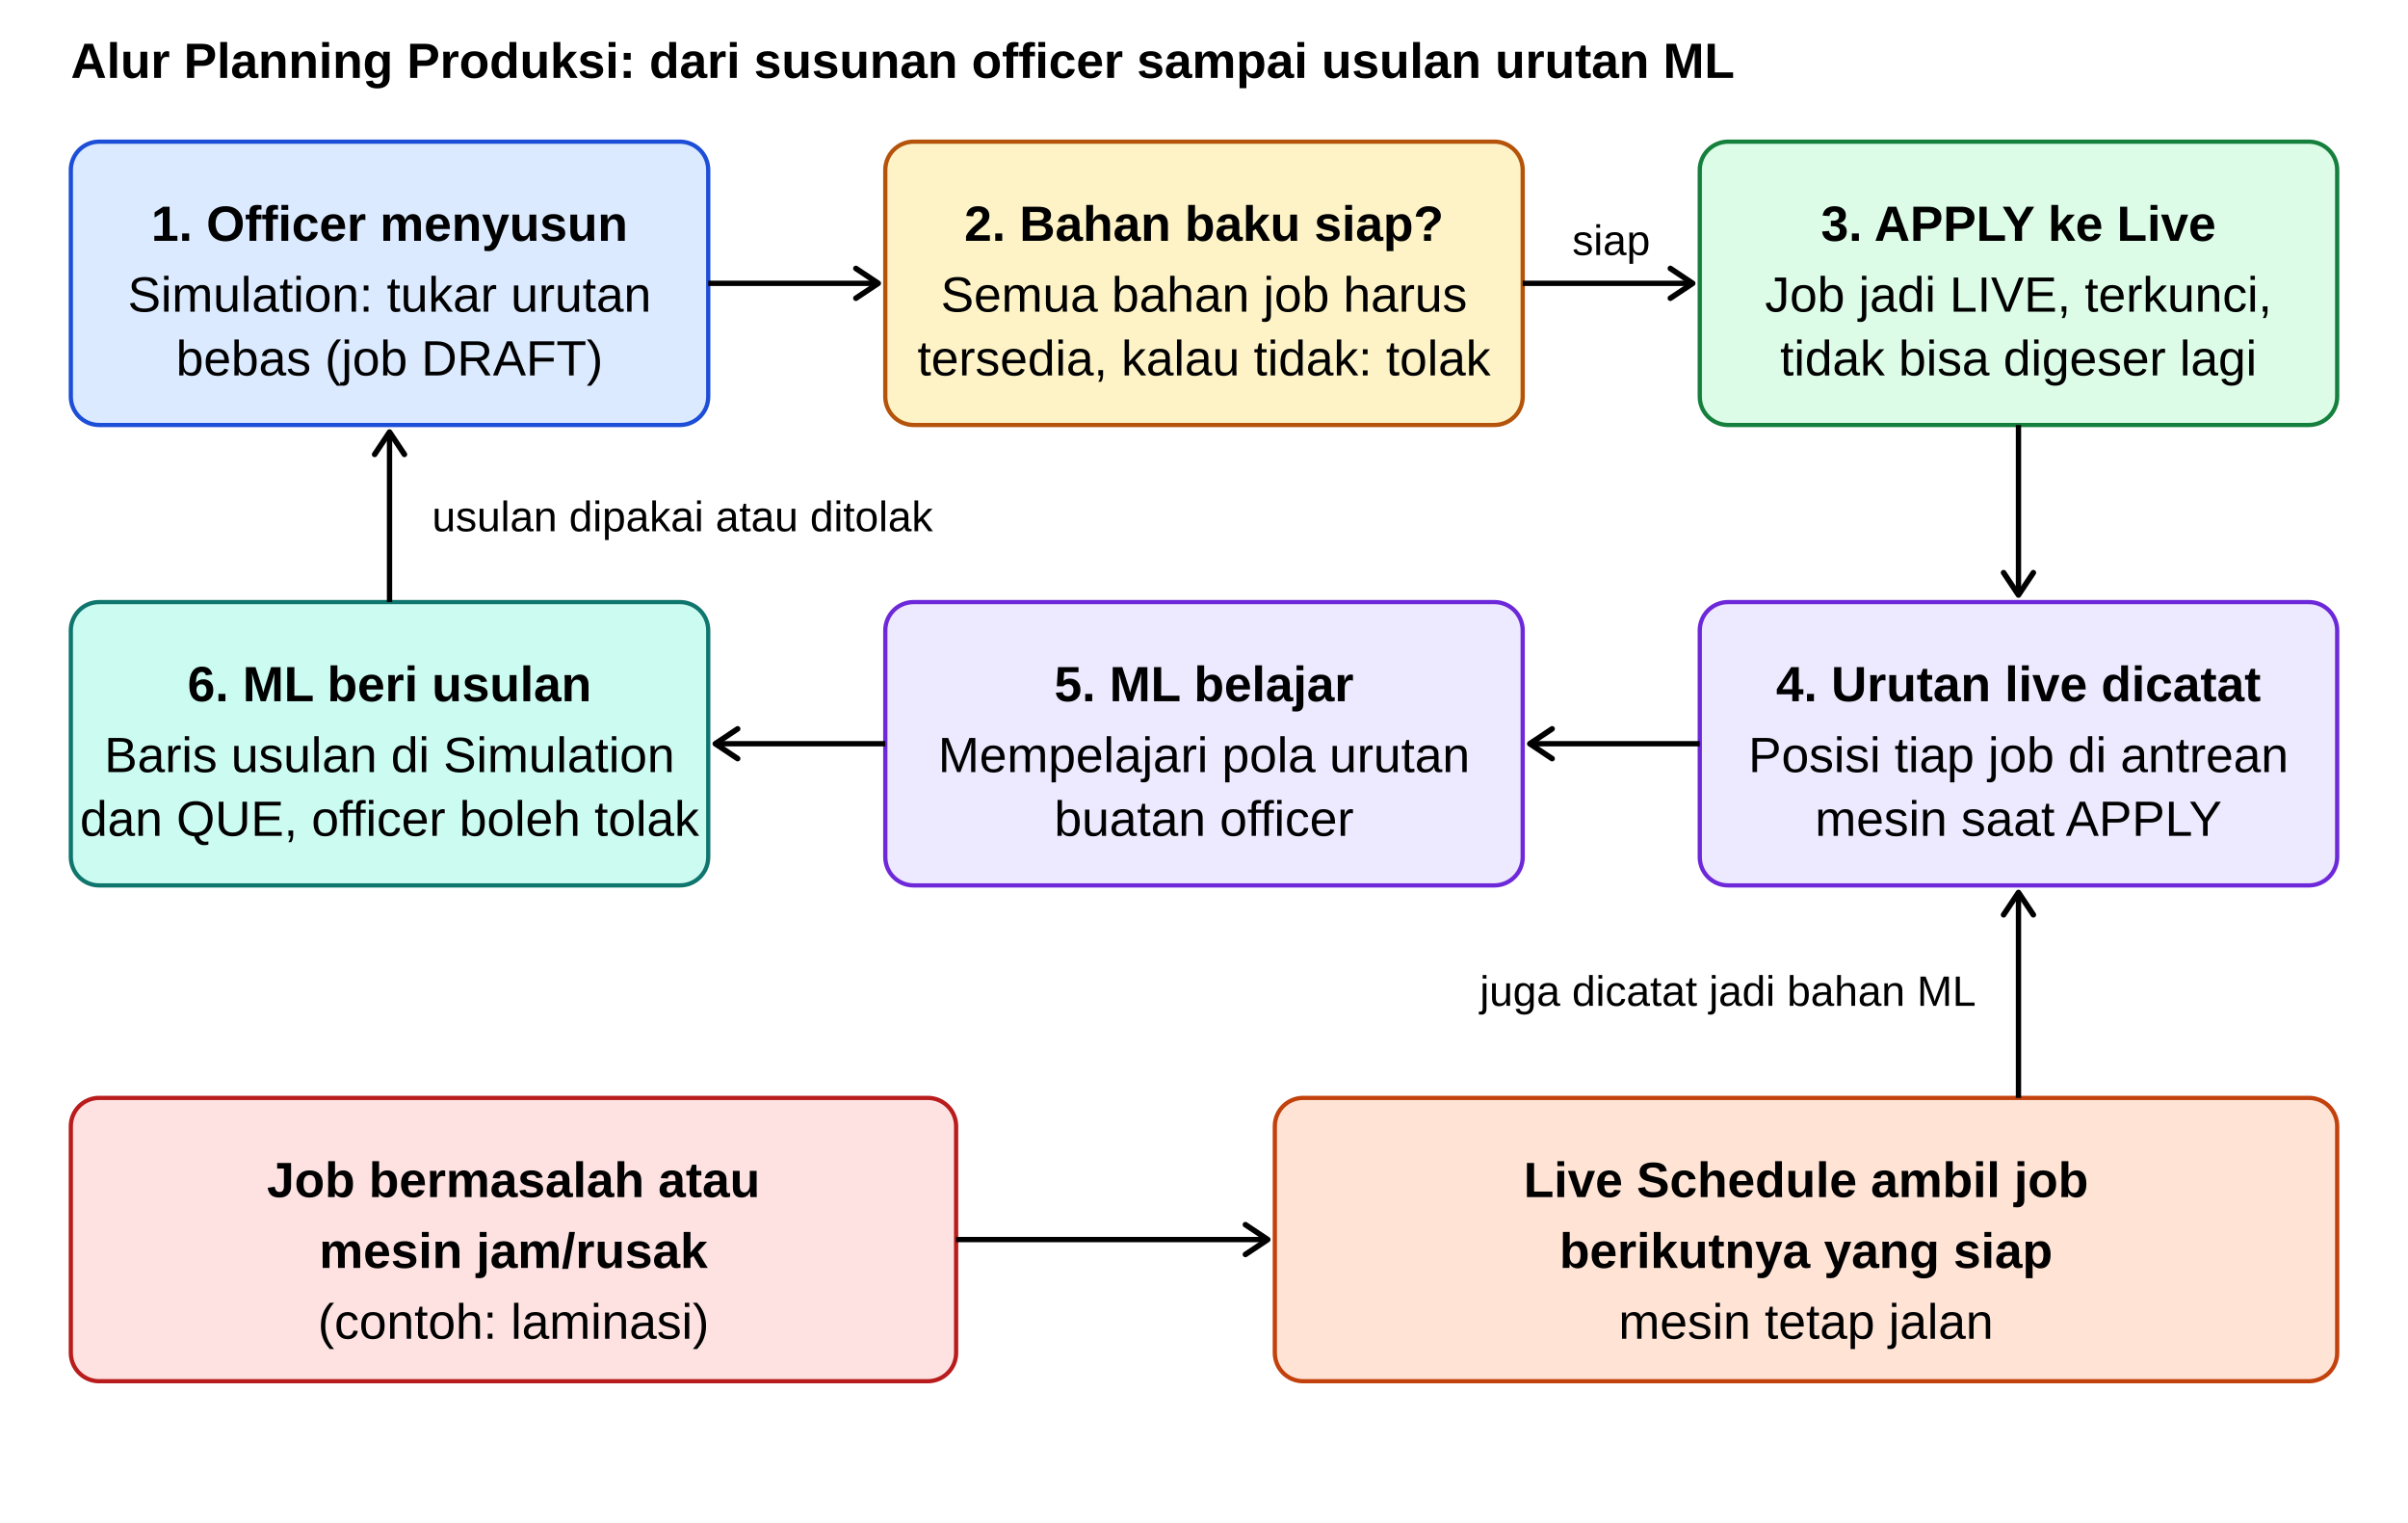
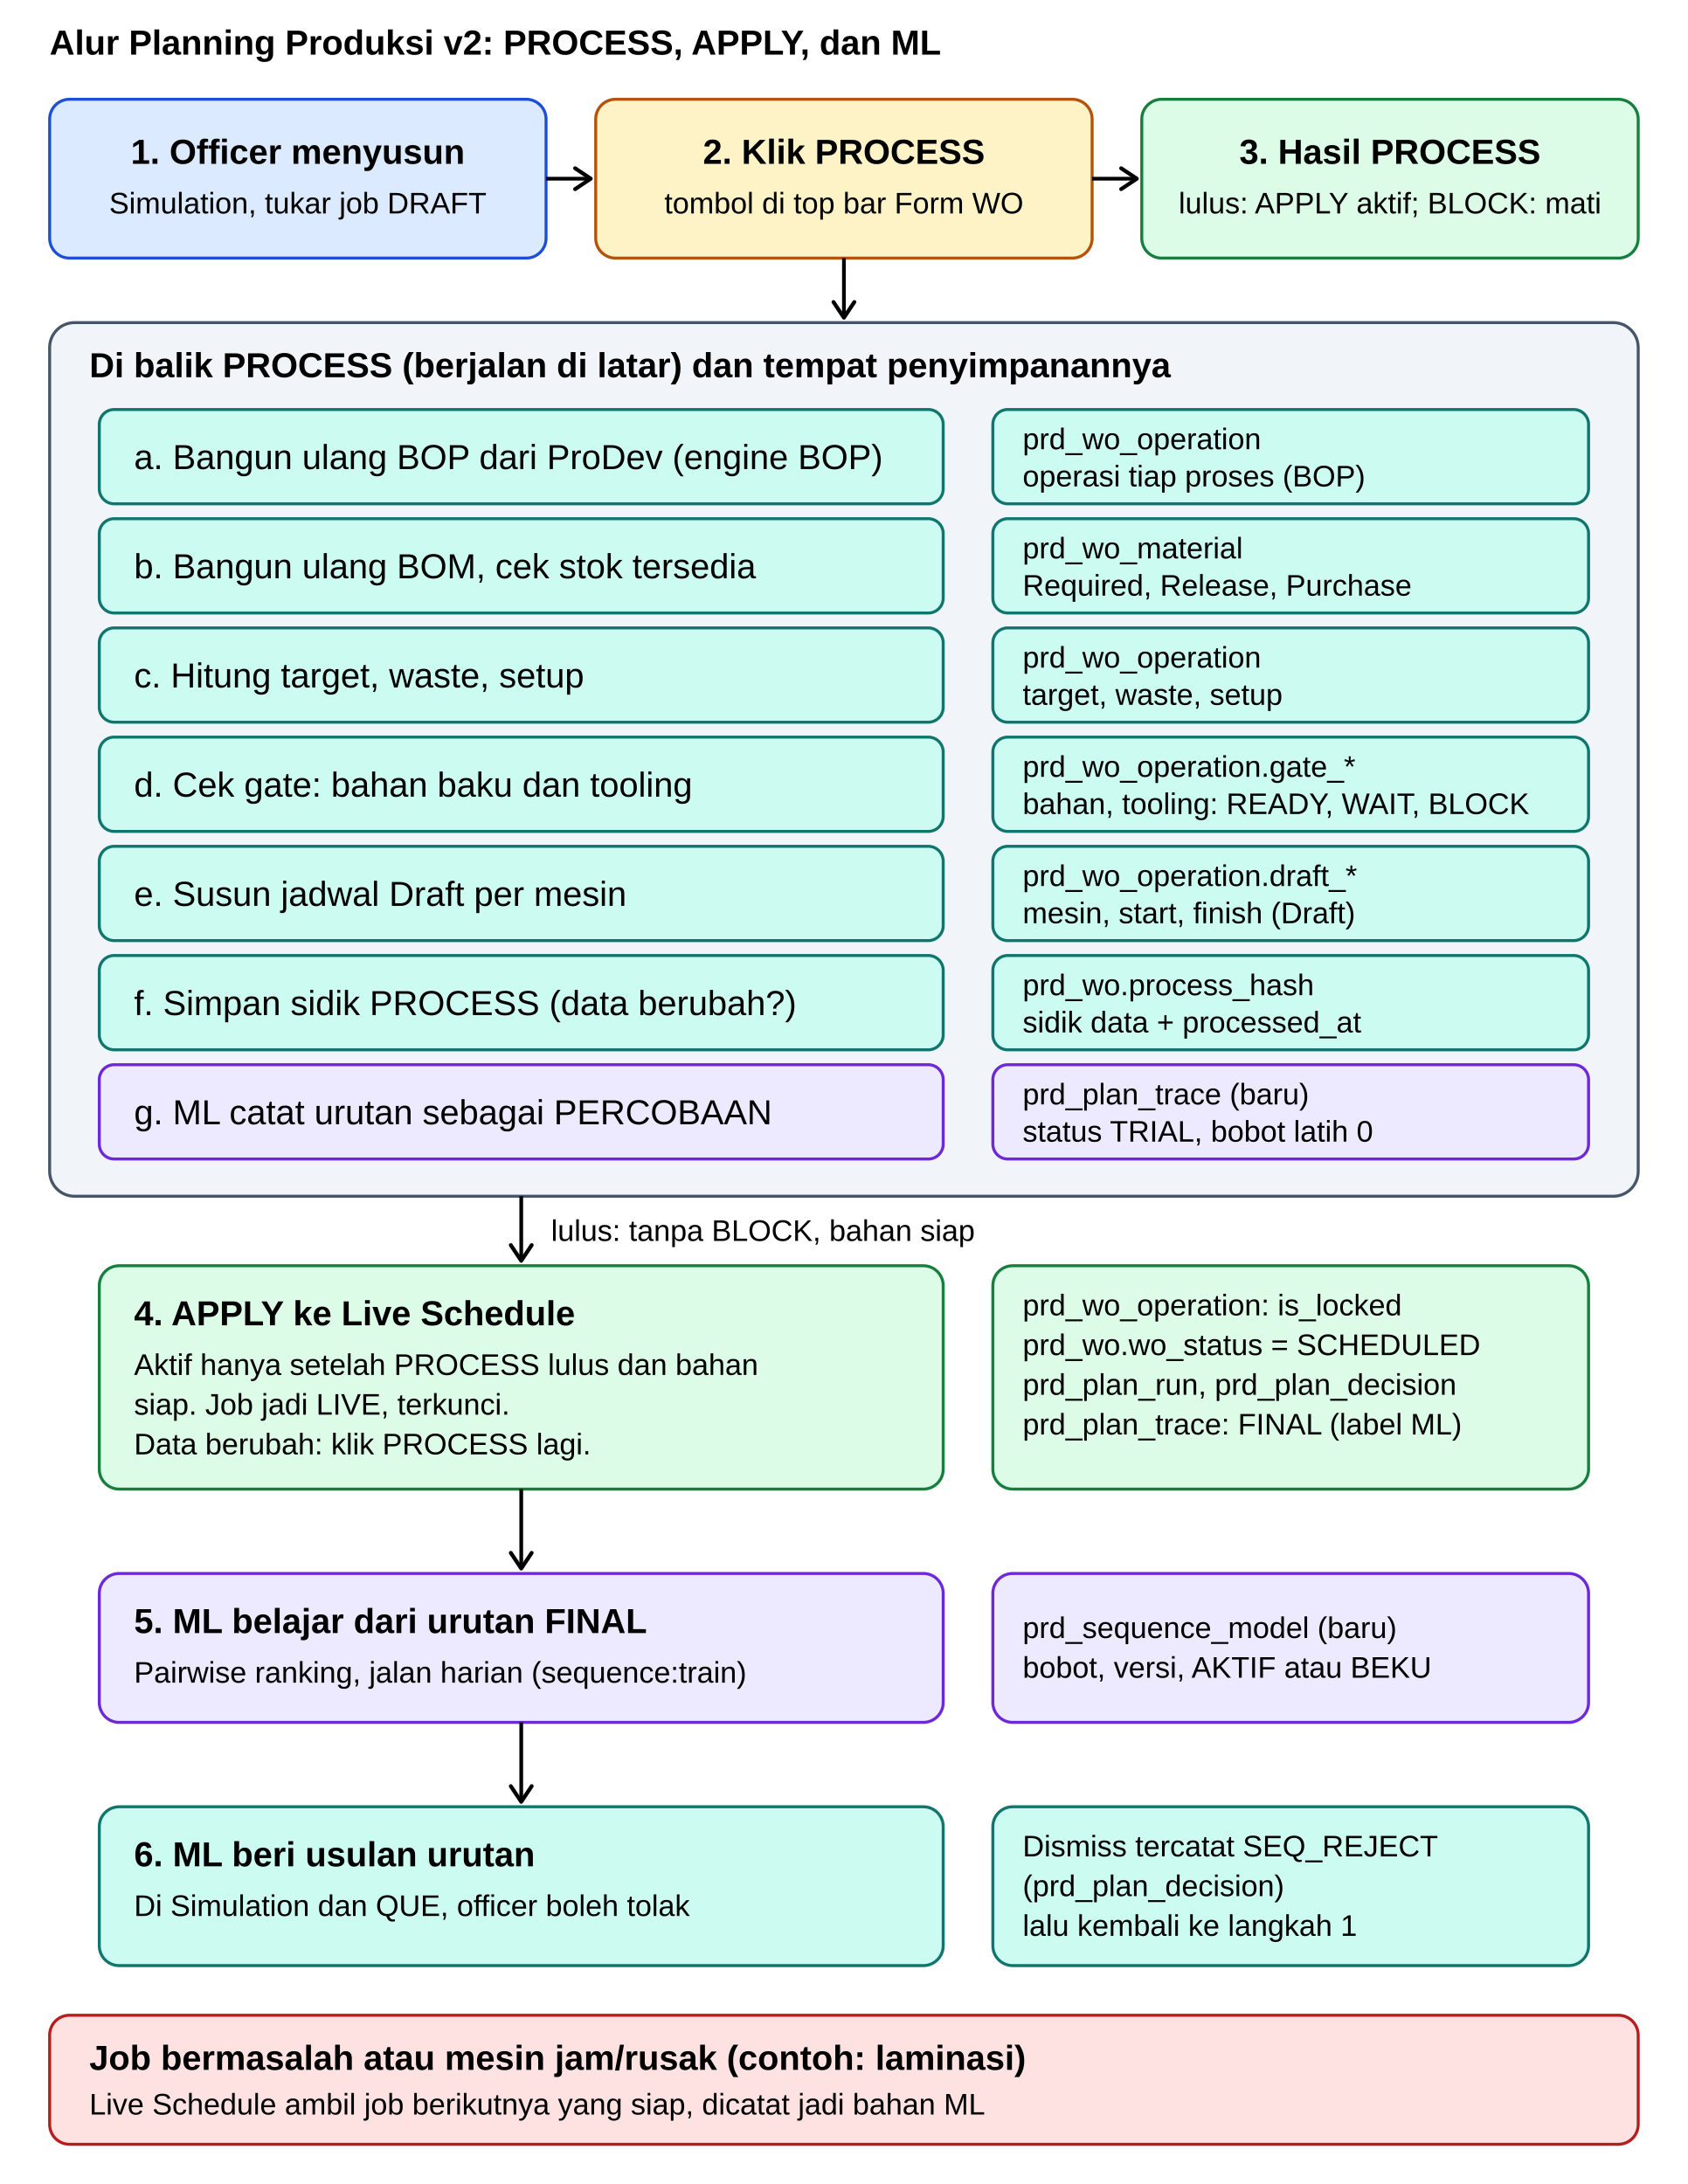
- <svg xmlns="http://www.w3.org/2000/svg" viewBox="0 0 680 430" width="680" height="430" role="img" aria-labelledby="ttl">
+ <svg xmlns="http://www.w3.org/2000/svg" viewBox="0 0 680 880" width="680" height="880" role="img" aria-labelledby="ttl">
  <defs>
    <style>
text{font-family:Arial,Helvetica,sans-serif;fill:#000}
.t{font-size:14px}
.ts{font-size:12px}
.th{font-size:14px;font-weight:600}
.arr{stroke:#000;stroke-width:1.5;fill:none}
rect{stroke-width:1.2}
.c-blue rect{fill:#dbeafe;stroke:#1d4ed8}
.c-amber rect{fill:#fef3c7;stroke:#b45309}
.c-green rect{fill:#dcfce7;stroke:#15803d}
.c-purple rect{fill:#ede9fe;stroke:#6d28d9}
.c-teal rect{fill:#ccfbf1;stroke:#0f766e}
.c-red rect{fill:#fee2e2;stroke:#b91c1c}
- .c-coral rect{fill:#ffe4d6;stroke:#c2410c}
+ .c-slate rect{fill:#f1f5f9;stroke:#475569}
</style>
    <marker id="ah" viewBox="0 0 10 10" refX="8" refY="5" markerWidth="7" markerHeight="7" orient="auto-start-reverse">
      <path d="M2 1L8 5L2 9" fill="none" stroke="#000" stroke-width="1.5" stroke-linecap="round" stroke-linejoin="round" />
    </marker>
  </defs>
-   <rect x="0" y="0" width="680" height="430" fill="#fff" stroke="none" />
-   <text class="th" x="20" y="22">Alur Planning Produksi: dari susunan officer sampai usulan urutan ML</text>
+   <rect x="0" y="0" width="680" height="880" fill="#fff" stroke="none" />
+   <text class="th" x="20" y="22">Alur Planning Produksi v2: PROCESS, APPLY, dan ML</text>
  <g class="c-blue">
-     <rect x="20" y="40" width="180" height="80" rx="8" />
-     <text class="th" x="110" y="68" text-anchor="middle">1. Officer menyusun</text>
-     <text class="t" x="110" y="88" text-anchor="middle">Simulation: tukar urutan</text>
-     <text class="t" x="110" y="106" text-anchor="middle">bebas (job DRAFT)</text>
+     <rect x="20" y="40" width="200" height="64" rx="8" />
+     <text class="th" x="120" y="66" text-anchor="middle">1. Officer menyusun</text>
+     <text class="ts" x="120" y="86" text-anchor="middle">Simulation, tukar job DRAFT</text>
  </g>
  <g class="c-amber">
-     <rect x="250" y="40" width="180" height="80" rx="8" />
-     <text class="th" x="340" y="68" text-anchor="middle">2. Bahan baku siap?</text>
-     <text class="t" x="340" y="88" text-anchor="middle">Semua bahan job harus</text>
-     <text class="t" x="340" y="106" text-anchor="middle">tersedia, kalau tidak: tolak</text>
+     <rect x="240" y="40" width="200" height="64" rx="8" />
+     <text class="th" x="340" y="66" text-anchor="middle">2. Klik PROCESS</text>
+     <text class="ts" x="340" y="86" text-anchor="middle">tombol di top bar Form WO</text>
  </g>
  <g class="c-green">
-     <rect x="480" y="40" width="180" height="80" rx="8" />
-     <text class="th" x="570" y="68" text-anchor="middle">3. APPLY ke Live</text>
-     <text class="t" x="570" y="88" text-anchor="middle">Job jadi LIVE, terkunci,</text>
-     <text class="t" x="570" y="106" text-anchor="middle">tidak bisa digeser lagi</text>
+     <rect x="460" y="40" width="200" height="64" rx="8" />
+     <text class="th" x="560" y="66" text-anchor="middle">3. Hasil PROCESS</text>
+     <text class="ts" x="560" y="86" text-anchor="middle">lulus: APPLY aktif; BLOCK: mati</text>
  </g>
-   <line class="arr" x1="200" y1="80" x2="248" y2="80" marker-end="url(#ah)" />
-   <line class="arr" x1="430" y1="80" x2="478" y2="80" marker-end="url(#ah)" />
-   <text class="ts" x="455" y="72" text-anchor="middle">siap</text>
-   <g class="c-purple">
-     <rect x="480" y="170" width="180" height="80" rx="8" />
-     <text class="th" x="570" y="198" text-anchor="middle">4. Urutan live dicatat</text>
-     <text class="t" x="570" y="218" text-anchor="middle">Posisi tiap job di antrean</text>
-     <text class="t" x="570" y="236" text-anchor="middle">mesin saat APPLY</text>
+   <line class="arr" x1="220" y1="72" x2="238" y2="72" marker-end="url(#ah)" />
+   <line class="arr" x1="440" y1="72" x2="458" y2="72" marker-end="url(#ah)" />
+   <line class="arr" x1="340" y1="104" x2="340" y2="128" marker-end="url(#ah)" />
+   <g class="c-slate">
+     <rect x="20" y="130" width="640" height="352" rx="10" />
+     <text class="th" x="36" y="152">Di balik PROCESS (berjalan di latar) dan tempat penyimpanannya</text>
+   </g>
+   <g class="c-teal">
+     <rect x="40" y="165" width="340" height="38" rx="6" />
+     <text class="t" x="54" y="189">a. Bangun ulang BOP dari ProDev (engine BOP)</text>
+     <rect x="400" y="165" width="240" height="38" rx="6" />
+     <text class="ts" x="412" y="181">prd_wo_operation</text>
+     <text class="ts" x="412" y="196">operasi tiap proses (BOP)</text>
+   </g>
+   <g class="c-teal">
+     <rect x="40" y="209" width="340" height="38" rx="6" />
+     <text class="t" x="54" y="233">b. Bangun ulang BOM, cek stok tersedia</text>
+     <rect x="400" y="209" width="240" height="38" rx="6" />
+     <text class="ts" x="412" y="225">prd_wo_material</text>
+     <text class="ts" x="412" y="240">Required, Release, Purchase</text>
+   </g>
+   <g class="c-teal">
+     <rect x="40" y="253" width="340" height="38" rx="6" />
+     <text class="t" x="54" y="277">c. Hitung target, waste, setup</text>
+     <rect x="400" y="253" width="240" height="38" rx="6" />
+     <text class="ts" x="412" y="269">prd_wo_operation</text>
+     <text class="ts" x="412" y="284">target, waste, setup</text>
+   </g>
+   <g class="c-teal">
+     <rect x="40" y="297" width="340" height="38" rx="6" />
+     <text class="t" x="54" y="321">d. Cek gate: bahan baku dan tooling</text>
+     <rect x="400" y="297" width="240" height="38" rx="6" />
+     <text class="ts" x="412" y="313">prd_wo_operation.gate_*</text>
+     <text class="ts" x="412" y="328">bahan, tooling: READY, WAIT, BLOCK</text>
+   </g>
+   <g class="c-teal">
+     <rect x="40" y="341" width="340" height="38" rx="6" />
+     <text class="t" x="54" y="365">e. Susun jadwal Draft per mesin</text>
+     <rect x="400" y="341" width="240" height="38" rx="6" />
+     <text class="ts" x="412" y="357">prd_wo_operation.draft_*</text>
+     <text class="ts" x="412" y="372">mesin, start, finish (Draft)</text>
+   </g>
+   <g class="c-teal">
+     <rect x="40" y="385" width="340" height="38" rx="6" />
+     <text class="t" x="54" y="409">f. Simpan sidik PROCESS (data berubah?)</text>
+     <rect x="400" y="385" width="240" height="38" rx="6" />
+     <text class="ts" x="412" y="401">prd_wo.process_hash</text>
+     <text class="ts" x="412" y="416">sidik data + processed_at</text>
  </g>
  <g class="c-purple">
-     <rect x="250" y="170" width="180" height="80" rx="8" />
-     <text class="th" x="340" y="198" text-anchor="middle">5. ML belajar</text>
-     <text class="t" x="340" y="218" text-anchor="middle">Mempelajari pola urutan</text>
-     <text class="t" x="340" y="236" text-anchor="middle">buatan officer</text>
+     <rect x="40" y="429" width="340" height="38" rx="6" />
+     <text class="t" x="54" y="453">g. ML catat urutan sebagai PERCOBAAN</text>
+     <rect x="400" y="429" width="240" height="38" rx="6" />
+     <text class="ts" x="412" y="445">prd_plan_trace (baru)</text>
+     <text class="ts" x="412" y="460">status TRIAL, bobot latih 0</text>
  </g>
+   <line class="arr" x1="210" y1="482" x2="210" y2="508" marker-end="url(#ah)" />
+   <text class="ts" x="222" y="500">lulus: tanpa BLOCK, bahan siap</text>
+   <g class="c-green">
+     <rect x="40" y="510" width="340" height="90" rx="8" />
+     <text class="th" x="54" y="534">4. APPLY ke Live Schedule</text>
+     <text class="ts" x="54" y="554">Aktif hanya setelah PROCESS lulus dan bahan</text>
+     <text class="ts" x="54" y="570">siap. Job jadi LIVE, terkunci.</text>
+     <text class="ts" x="54" y="586">Data berubah: klik PROCESS lagi.</text>
+     <rect x="400" y="510" width="240" height="90" rx="8" />
+     <text class="ts" x="412" y="530">prd_wo_operation: is_locked</text>
+     <text class="ts" x="412" y="546">prd_wo.wo_status = SCHEDULED</text>
+     <text class="ts" x="412" y="562">prd_plan_run, prd_plan_decision</text>
+     <text class="ts" x="412" y="578">prd_plan_trace: FINAL (label ML)</text>
+   </g>
+   <line class="arr" x1="210" y1="600" x2="210" y2="632" marker-end="url(#ah)" />
+   <g class="c-purple">
+     <rect x="40" y="634" width="340" height="60" rx="8" />
+     <text class="th" x="54" y="658">5. ML belajar dari urutan FINAL</text>
+     <text class="ts" x="54" y="678">Pairwise ranking, jalan harian (sequence:train)</text>
+     <rect x="400" y="634" width="240" height="60" rx="8" />
+     <text class="ts" x="412" y="660">prd_sequence_model (baru)</text>
+     <text class="ts" x="412" y="676">bobot, versi, AKTIF atau BEKU</text>
+   </g>
+   <line class="arr" x1="210" y1="694" x2="210" y2="726" marker-end="url(#ah)" />
  <g class="c-teal">
-     <rect x="20" y="170" width="180" height="80" rx="8" />
-     <text class="th" x="110" y="198" text-anchor="middle">6. ML beri usulan</text>
-     <text class="t" x="110" y="218" text-anchor="middle">Baris usulan di Simulation</text>
-     <text class="t" x="110" y="236" text-anchor="middle">dan QUE, officer boleh tolak</text>
+     <rect x="40" y="728" width="340" height="64" rx="8" />
+     <text class="th" x="54" y="752">6. ML beri usulan urutan</text>
+     <text class="ts" x="54" y="772">Di Simulation dan QUE, officer boleh tolak</text>
+     <rect x="400" y="728" width="240" height="64" rx="8" />
+     <text class="ts" x="412" y="748">Dismiss tercatat SEQ_REJECT</text>
+     <text class="ts" x="412" y="764">(prd_plan_decision)</text>
+     <text class="ts" x="412" y="780">lalu kembali ke langkah 1</text>
  </g>
-   <line class="arr" x1="570" y1="120" x2="570" y2="168" marker-end="url(#ah)" />
-   <line class="arr" x1="480" y1="210" x2="432" y2="210" marker-end="url(#ah)" />
-   <line class="arr" x1="250" y1="210" x2="202" y2="210" marker-end="url(#ah)" />
-   <line class="arr" x1="110" y1="170" x2="110" y2="122" marker-end="url(#ah)" />
-   <text class="ts" x="122" y="150">usulan dipakai atau ditolak</text>
  <g class="c-red">
-     <rect x="20" y="310" width="250" height="80" rx="8" />
-     <text class="th" x="145" y="338" text-anchor="middle">Job bermasalah atau</text>
-     <text class="th" x="145" y="358" text-anchor="middle">mesin jam/rusak</text>
-     <text class="t" x="145" y="378" text-anchor="middle">(contoh: laminasi)</text>
+     <rect x="20" y="812" width="640" height="52" rx="8" />
+     <text class="th" x="36" y="834">Job bermasalah atau mesin jam/rusak (contoh: laminasi)</text>
+     <text class="ts" x="36" y="852">Live Schedule ambil job berikutnya yang siap, dicatat jadi bahan ML</text>
  </g>
-   <g class="c-coral">
-     <rect x="360" y="310" width="300" height="80" rx="8" />
-     <text class="th" x="510" y="338" text-anchor="middle">Live Schedule ambil job</text>
-     <text class="th" x="510" y="358" text-anchor="middle">berikutnya yang siap</text>
-     <text class="t" x="510" y="378" text-anchor="middle">mesin tetap jalan</text>
-   </g>
-   <line class="arr" x1="270" y1="350" x2="358" y2="350" marker-end="url(#ah)" />
-   <line class="arr" x1="570" y1="310" x2="570" y2="252" marker-end="url(#ah)" />
-   <text class="ts" x="558" y="284" text-anchor="end">juga dicatat jadi bahan ML</text>
</svg>
